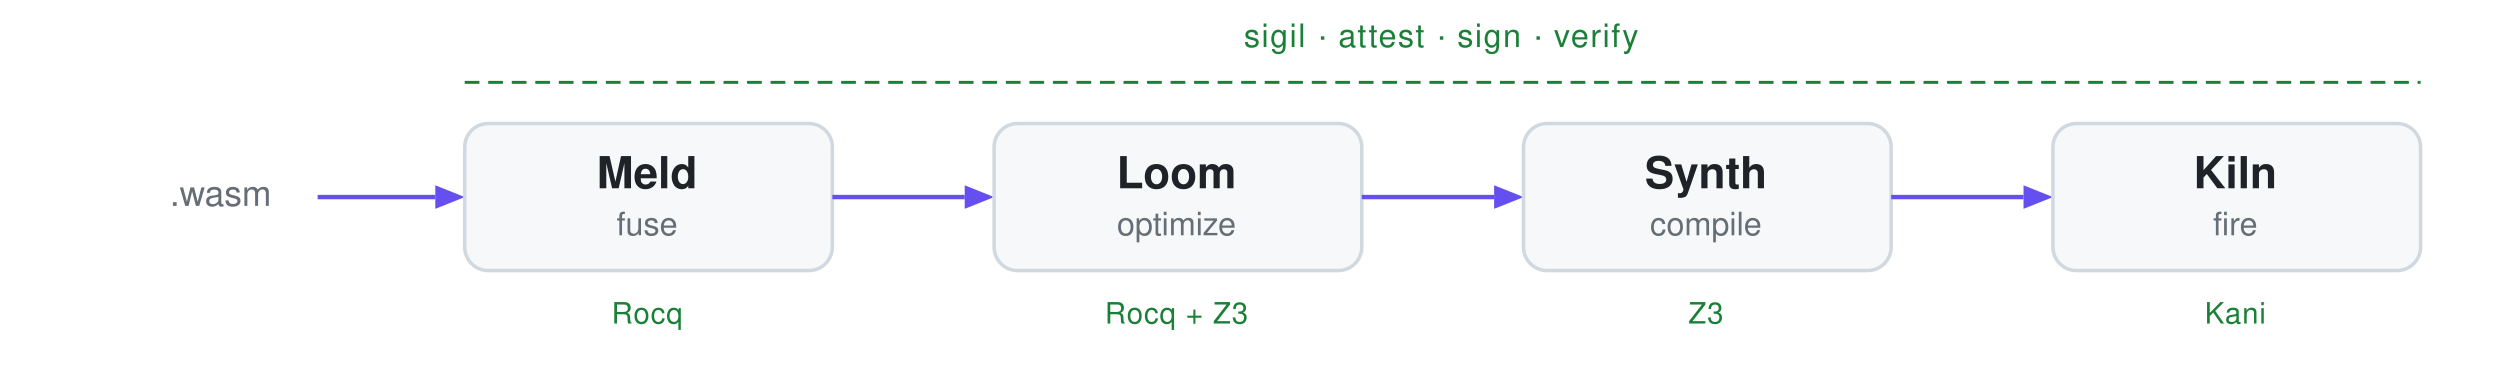
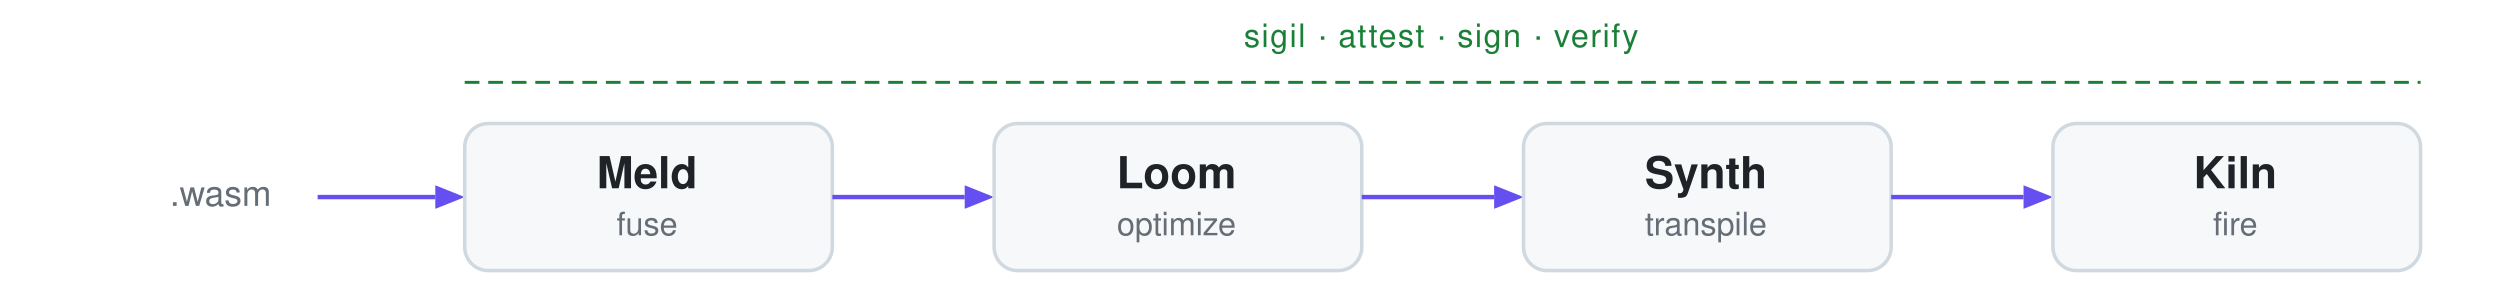
- <svg xmlns="http://www.w3.org/2000/svg" viewBox="0 0 850 128" fill="none">
+ <svg xmlns="http://www.w3.org/2000/svg" viewBox="0 0 850 100" fill="none">
  <style>
    text { font-family: -apple-system, BlinkMacSystemFont, 'Segoe UI', Helvetica, Arial, sans-serif; }

    .box { fill: #f6f8fa; stroke: #d1d9e0; stroke-width: 1.2; }
    .name { fill: #1f2328; font-size: 15px; font-weight: 600; }
    .role { fill: #656d76; font-size: 11px; }
-     .proof { fill: #1a7f37; font-size: 10px; font-weight: 500; letter-spacing: 0.3px; }
    .arrow-line { stroke: #654FF0; stroke-width: 1.5; }
    .arrow-head { fill: #654FF0; }
-     .wsc-line { stroke: #1a7f37; stroke-width: 1; stroke-dasharray: 5 3; }
-     .wsc-label { fill: #1a7f37; font-size: 11px; font-weight: 500; letter-spacing: 0.5px; }
+     .sigil-line { stroke: #1a7f37; stroke-width: 1; stroke-dasharray: 5 3; }
+     .sigil-label { fill: #1a7f37; font-size: 11px; font-weight: 500; letter-spacing: 0.5px; }
    .input { fill: #656d76; font-size: 12px; }

    @media (prefers-color-scheme: dark) {
      .box { fill: #161b22; stroke: #30363d; }
      .name { fill: #e6edf3; }
      .role { fill: #8b949e; }
-       .proof { fill: #3fb950; }
      .arrow-line { stroke: #8b8fff; }
      .arrow-head { fill: #8b8fff; }
-       .wsc-line { stroke: #3fb950; }
-       .wsc-label { fill: #3fb950; }
+       .sigil-line { stroke: #3fb950; }
+       .sigil-label { fill: #3fb950; }
      .input { fill: #8b949e; }
    }
  </style>
-   <text class="wsc-label" x="490" y="16" text-anchor="middle">sigil · attest · sign · verify</text>
-   <line class="wsc-line" x1="158" y1="28" x2="823" y2="28" />
+   <text class="sigil-label" x="490" y="16" text-anchor="middle">sigil · attest · sign · verify</text>
+   <line class="sigil-line" x1="158" y1="28" x2="823" y2="28" />
  <text class="input" x="75" y="70" text-anchor="middle">.wasm</text>
  <line class="arrow-line" x1="108" y1="67" x2="148" y2="67" />
  <polygon class="arrow-head" points="148,63 158,67 148,71" />
  <rect class="box" x="158" y="42" width="125" height="50" rx="8" />
  <text class="name" x="220" y="64" text-anchor="middle">Meld</text>
  <text class="role" x="220" y="80" text-anchor="middle">fuse</text>
-   <text class="proof" x="220" y="110" text-anchor="middle">Rocq</text>
  <line class="arrow-line" x1="283" y1="67" x2="328" y2="67" />
  <polygon class="arrow-head" points="328,63 338,67 328,71" />
  <rect class="box" x="338" y="42" width="125" height="50" rx="8" />
  <text class="name" x="400" y="64" text-anchor="middle">Loom</text>
  <text class="role" x="400" y="80" text-anchor="middle">optimize</text>
-   <text class="proof" x="400" y="110" text-anchor="middle">Rocq + Z3</text>
  <line class="arrow-line" x1="463" y1="67" x2="508" y2="67" />
  <polygon class="arrow-head" points="508,63 518,67 508,71" />
  <rect class="box" x="518" y="42" width="125" height="50" rx="8" />
  <text class="name" x="580" y="64" text-anchor="middle">Synth</text>
-   <text class="role" x="580" y="80" text-anchor="middle">compile</text>
-   <text class="proof" x="580" y="110" text-anchor="middle">Z3</text>
+   <text class="role" x="580" y="80" text-anchor="middle">transpile</text>
  <line class="arrow-line" x1="643" y1="67" x2="688" y2="67" />
  <polygon class="arrow-head" points="688,63 698,67 688,71" />
  <rect class="box" x="698" y="42" width="125" height="50" rx="8" />
  <text class="name" x="760" y="64" text-anchor="middle">Kiln</text>
  <text class="role" x="760" y="80" text-anchor="middle">fire</text>
-   <text class="proof" x="760" y="110" text-anchor="middle">Kani</text>
</svg>
